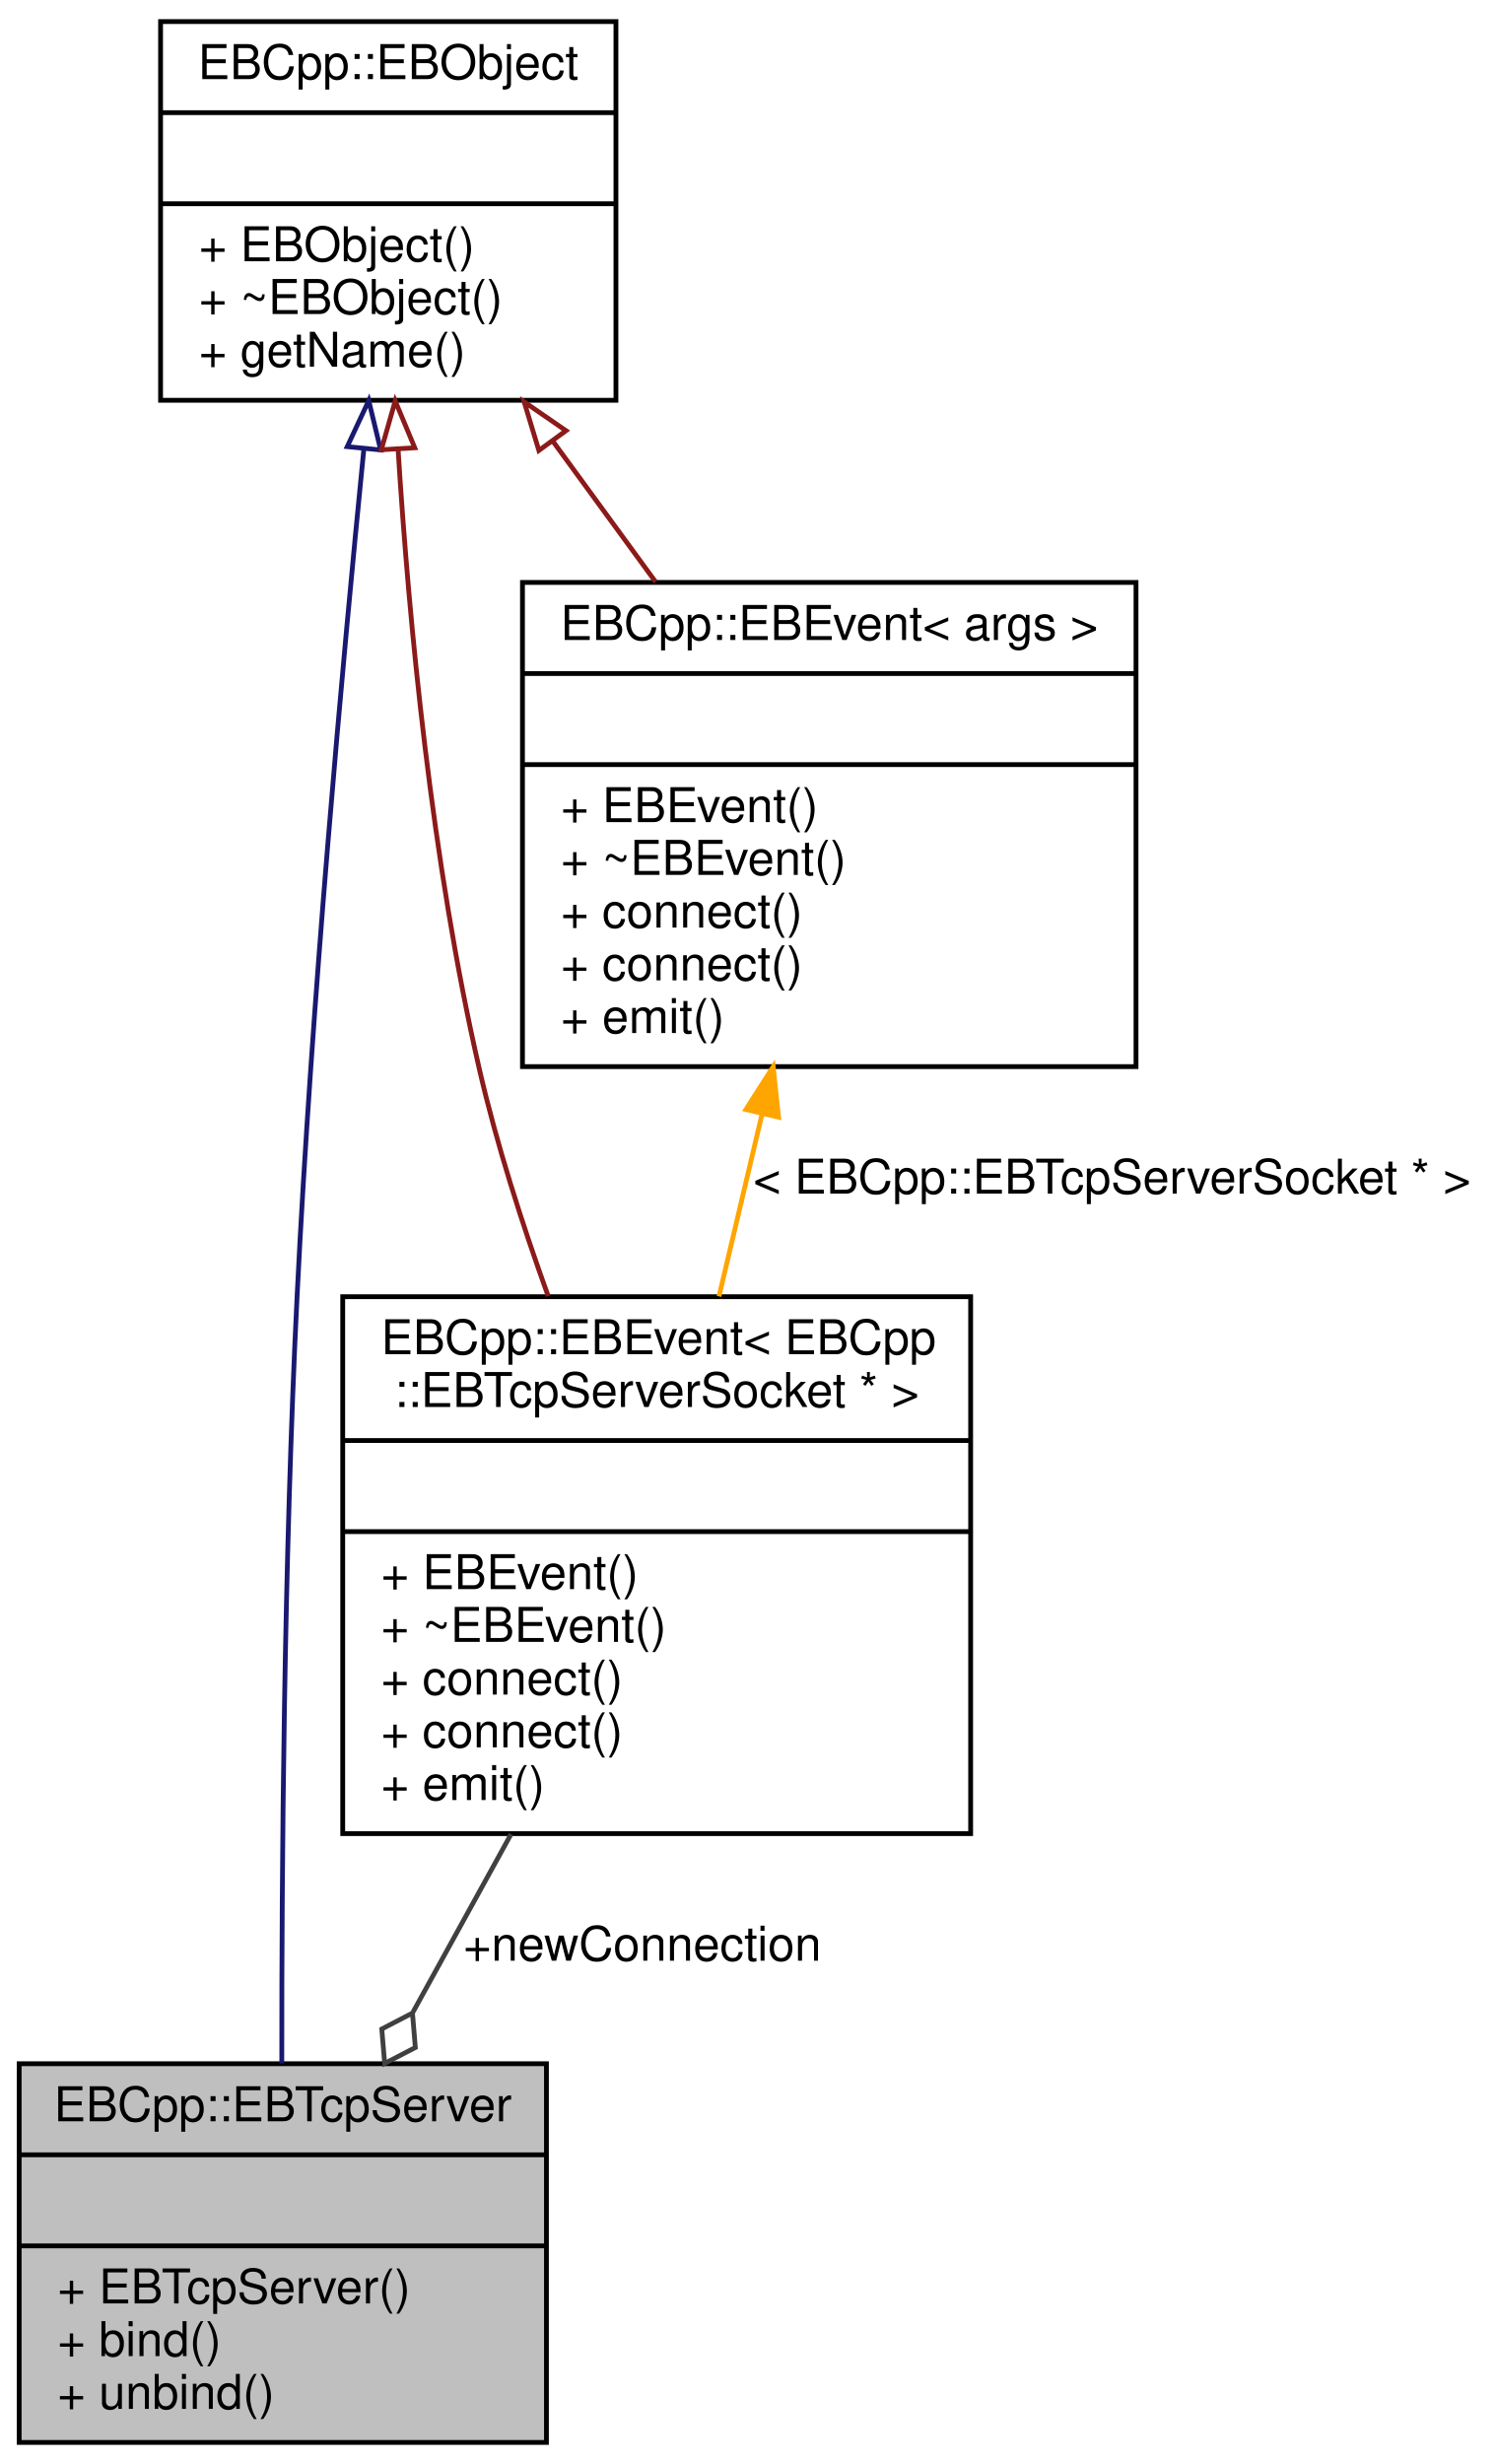
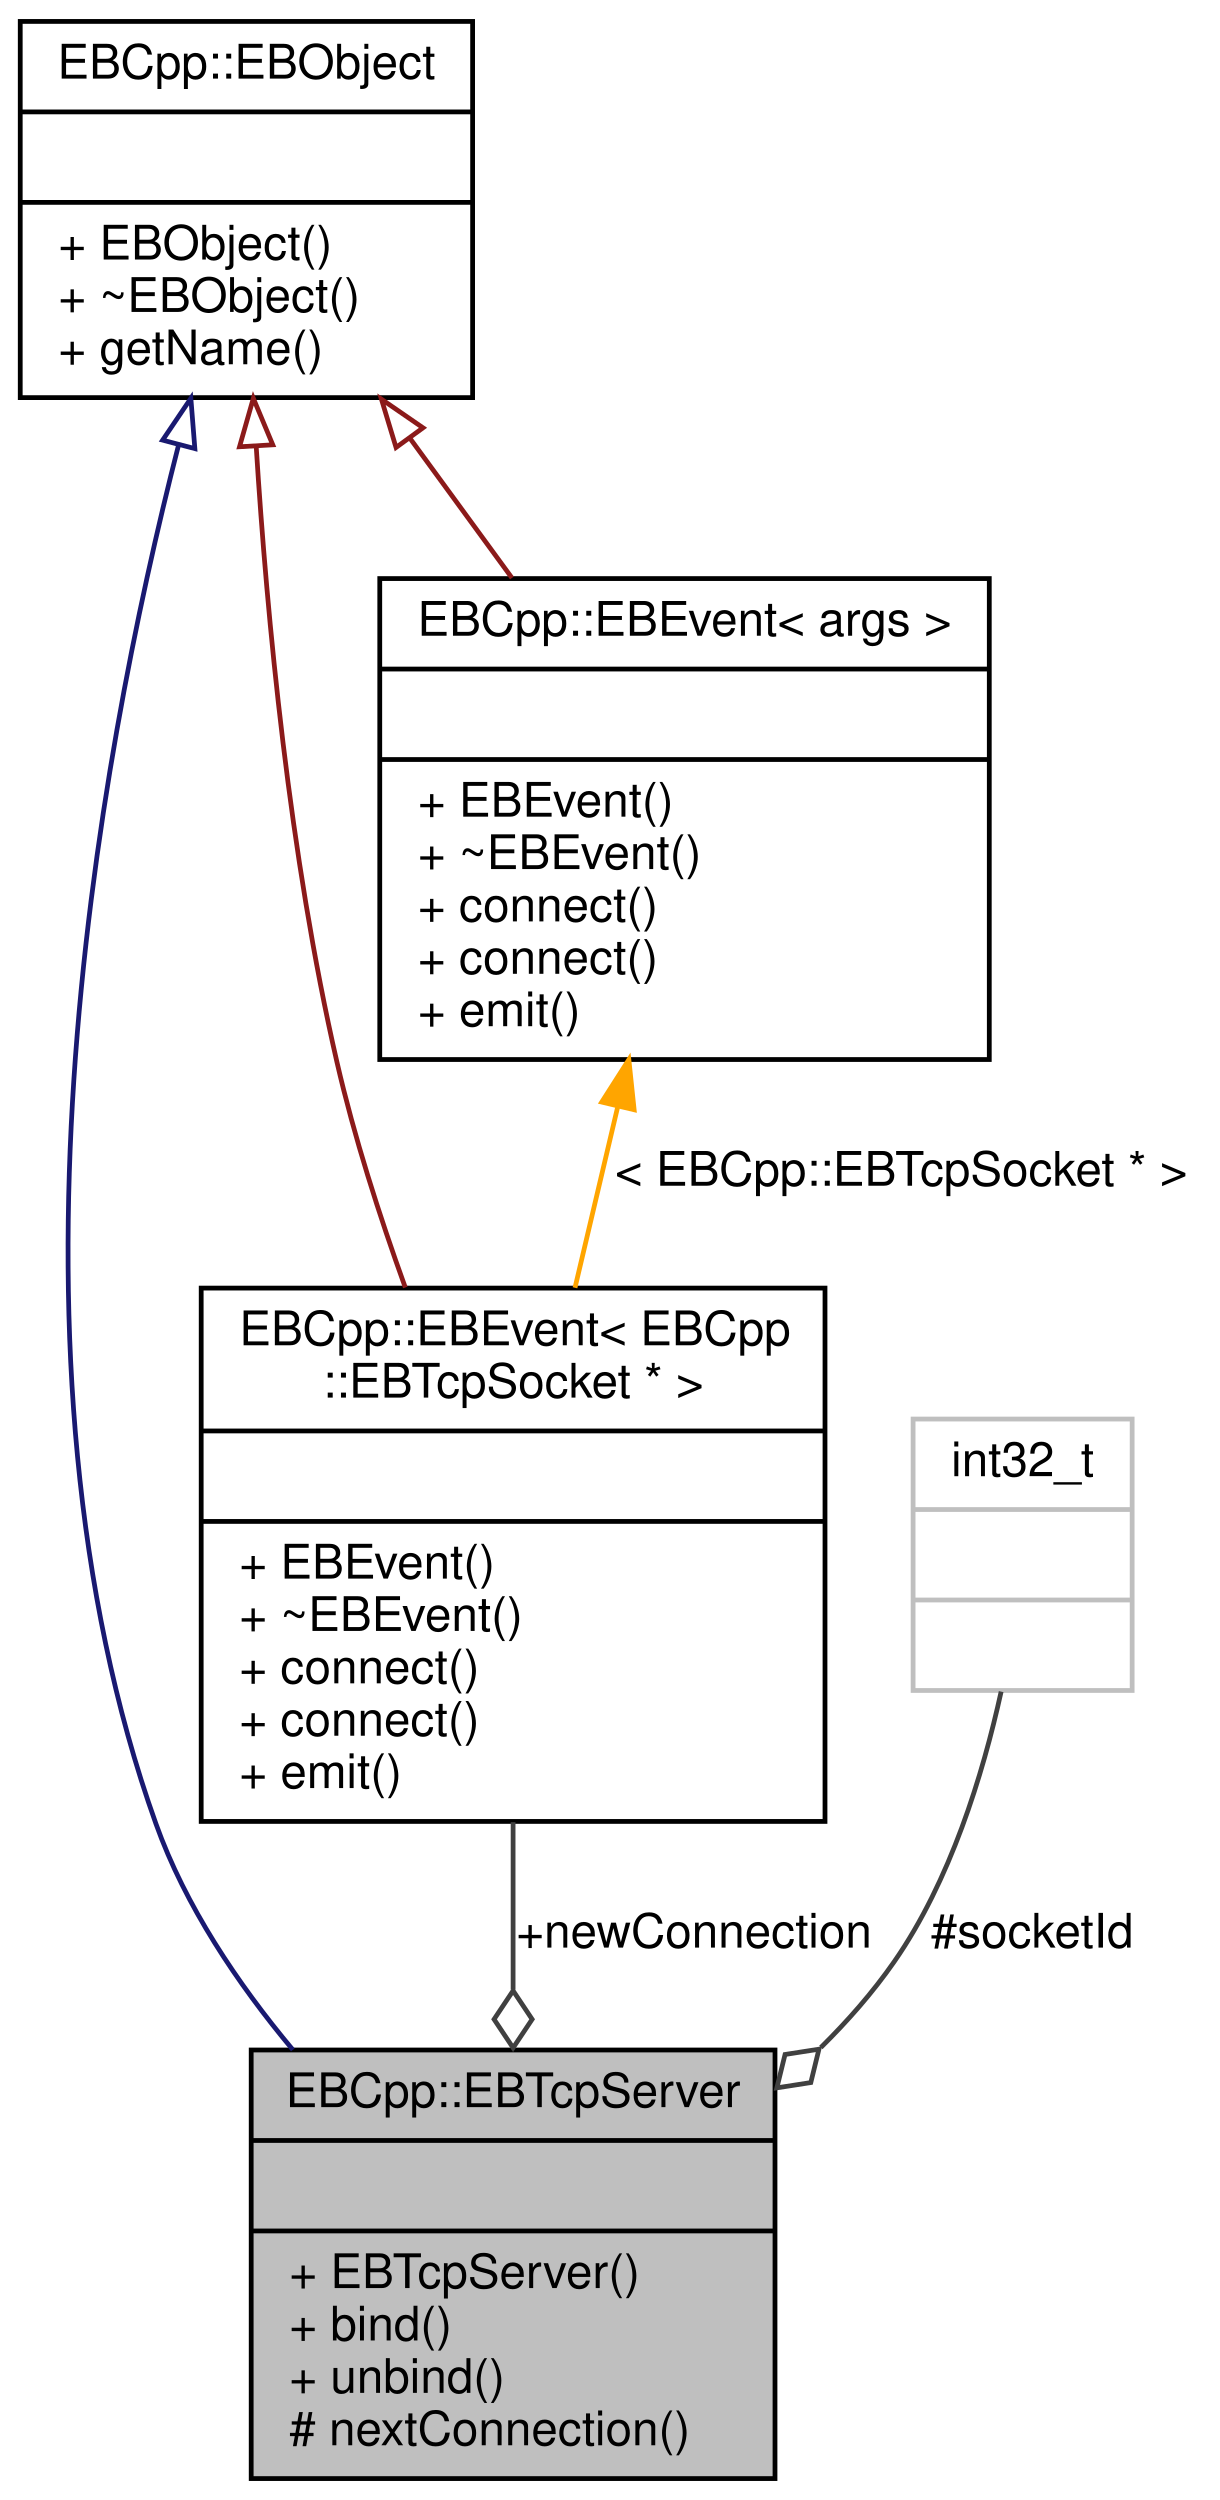
- <svg xmlns="http://www.w3.org/2000/svg" xmlns:xlink="http://www.w3.org/1999/xlink" width="312pt" height="514pt" viewBox="0.00 0.00 312.00 514.00">
-   <g id="graph0" class="graph" transform="scale(1 1) rotate(0) translate(4 510)">
+ <svg xmlns="http://www.w3.org/2000/svg" xmlns:xlink="http://www.w3.org/1999/xlink" width="256pt" height="525pt" viewBox="0.00 0.00 255.50 525.00">
+   <g id="graph0" class="graph" transform="scale(1 1) rotate(0) translate(4 521)">
    <g id="node1" class="node">
      <g id="a_node1">
        <a xlink:title="Creates a TCP server.">
-           <polygon fill="#bfbfbf" stroke="black" points="0,-0.5 0,-79.5 110,-79.5 110,-0.5 0,-0.5" />
-           <text text-anchor="middle" x="55" y="-67.5" font-family="Helvetica,sans-Serif" font-size="10.00">EBCpp::EBTcpServer</text>
-           <polyline fill="none" stroke="black" points="0,-60.5 110,-60.5 " />
-           <text text-anchor="middle" x="55" y="-48.5" font-family="Helvetica,sans-Serif" font-size="10.00"> </text>
-           <polyline fill="none" stroke="black" points="0,-41.5 110,-41.5 " />
-           <text text-anchor="start" x="8" y="-29.5" font-family="Helvetica,sans-Serif" font-size="10.00">+ EBTcpServer()</text>
-           <text text-anchor="start" x="8" y="-18.5" font-family="Helvetica,sans-Serif" font-size="10.00">+ bind()</text>
-           <text text-anchor="start" x="8" y="-7.5" font-family="Helvetica,sans-Serif" font-size="10.00">+ unbind()</text>
+           <polygon fill="#bfbfbf" stroke="black" points="48.5,-0.5 48.5,-90.5 158.5,-90.5 158.5,-0.5 48.5,-0.5" />
+           <text text-anchor="middle" x="103.5" y="-78.5" font-family="Helvetica,sans-Serif" font-size="10.00">EBCpp::EBTcpServer</text>
+           <polyline fill="none" stroke="black" points="48.5,-71.5 158.5,-71.5 " />
+           <text text-anchor="middle" x="103.5" y="-59.5" font-family="Helvetica,sans-Serif" font-size="10.00"> </text>
+           <polyline fill="none" stroke="black" points="48.5,-52.5 158.5,-52.5 " />
+           <text text-anchor="start" x="56.5" y="-40.5" font-family="Helvetica,sans-Serif" font-size="10.00">+ EBTcpServer()</text>
+           <text text-anchor="start" x="56.5" y="-29.5" font-family="Helvetica,sans-Serif" font-size="10.00">+ bind()</text>
+           <text text-anchor="start" x="56.5" y="-18.5" font-family="Helvetica,sans-Serif" font-size="10.00">+ unbind()</text>
+           <text text-anchor="start" x="56.5" y="-7.5" font-family="Helvetica,sans-Serif" font-size="10.00"># nextConnection()</text>
        </a>
      </g>
    </g>
    <g id="node2" class="node">
      <g id="a_node2">
        <a xlink:href="class_e_b_cpp_1_1_e_b_object.html" target="_top" xlink:title="The core object. Every object from EBCpp must inherit this.">
-           <polygon fill="none" stroke="black" points="29.5,-426.5 29.5,-505.5 124.5,-505.5 124.5,-426.5 29.5,-426.5" />
-           <text text-anchor="middle" x="77" y="-493.5" font-family="Helvetica,sans-Serif" font-size="10.00">EBCpp::EBObject</text>
-           <polyline fill="none" stroke="black" points="29.5,-486.5 124.5,-486.5 " />
-           <text text-anchor="middle" x="77" y="-474.5" font-family="Helvetica,sans-Serif" font-size="10.00"> </text>
-           <polyline fill="none" stroke="black" points="29.5,-467.5 124.5,-467.5 " />
-           <text text-anchor="start" x="37.5" y="-455.5" font-family="Helvetica,sans-Serif" font-size="10.00">+ EBObject()</text>
-           <text text-anchor="start" x="37.5" y="-444.5" font-family="Helvetica,sans-Serif" font-size="10.00">+ ~EBObject()</text>
-           <text text-anchor="start" x="37.5" y="-433.5" font-family="Helvetica,sans-Serif" font-size="10.00">+ getName()</text>
+           <polygon fill="none" stroke="black" points="0,-437.5 0,-516.5 95,-516.5 95,-437.5 0,-437.5" />
+           <text text-anchor="middle" x="47.5" y="-504.5" font-family="Helvetica,sans-Serif" font-size="10.00">EBCpp::EBObject</text>
+           <polyline fill="none" stroke="black" points="0,-497.5 95,-497.5 " />
+           <text text-anchor="middle" x="47.5" y="-485.5" font-family="Helvetica,sans-Serif" font-size="10.00"> </text>
+           <polyline fill="none" stroke="black" points="0,-478.5 95,-478.5 " />
+           <text text-anchor="start" x="8" y="-466.5" font-family="Helvetica,sans-Serif" font-size="10.00">+ EBObject()</text>
+           <text text-anchor="start" x="8" y="-455.5" font-family="Helvetica,sans-Serif" font-size="10.00">+ ~EBObject()</text>
+           <text text-anchor="start" x="8" y="-444.5" font-family="Helvetica,sans-Serif" font-size="10.00">+ getName()</text>
        </a>
      </g>
    </g>
    <g id="edge1" class="edge">
-       <path fill="none" stroke="midnightblue" d="M71.9,-416.25C67.38,-370.73 61.02,-300.84 58,-240 55.23,-184.27 54.76,-119.65 54.79,-79.55" />
-       <polygon fill="none" stroke="midnightblue" points="68.44,-416.83 72.93,-426.44 75.41,-416.14 68.44,-416.83" />
+       <path fill="none" stroke="midnightblue" d="M33.23,-427.47C16.01,-360.26 -6.55,-236.04 28.5,-138 34.65,-120.79 45.59,-104.48 57.25,-90.54" />
+       <polygon fill="none" stroke="midnightblue" points="29.9,-428.57 35.83,-437.35 36.67,-426.79 29.9,-428.57" />
+     </g>
+     <g id="node4" class="node">
+       <g id="a_node4">
+         <a xlink:href="class_e_b_cpp_1_1_e_b_event.html" target="_top" xlink:title=" ">
+           <polygon fill="none" stroke="black" points="38,-138.5 38,-250.5 169,-250.5 169,-138.5 38,-138.5" />
+           <text text-anchor="start" x="46" y="-238.5" font-family="Helvetica,sans-Serif" font-size="10.00">EBCpp::EBEvent&lt; EBCpp</text>
+           <text text-anchor="middle" x="103.5" y="-227.5" font-family="Helvetica,sans-Serif" font-size="10.00">::EBTcpSocket * &gt;</text>
+           <polyline fill="none" stroke="black" points="38,-220.5 169,-220.5 " />
+           <text text-anchor="middle" x="103.5" y="-208.5" font-family="Helvetica,sans-Serif" font-size="10.00"> </text>
+           <polyline fill="none" stroke="black" points="38,-201.5 169,-201.5 " />
+           <text text-anchor="start" x="46" y="-189.5" font-family="Helvetica,sans-Serif" font-size="10.00">+ EBEvent()</text>
+           <text text-anchor="start" x="46" y="-178.5" font-family="Helvetica,sans-Serif" font-size="10.00">+ ~EBEvent()</text>
+           <text text-anchor="start" x="46" y="-167.5" font-family="Helvetica,sans-Serif" font-size="10.00">+ connect()</text>
+           <text text-anchor="start" x="46" y="-156.5" font-family="Helvetica,sans-Serif" font-size="10.00">+ connect()</text>
+           <text text-anchor="start" x="46" y="-145.5" font-family="Helvetica,sans-Serif" font-size="10.00">+ emit()</text>
+         </a>
+       </g>
+     </g>
+     <g id="edge4" class="edge">
+       <path fill="none" stroke="#8b1a1a" d="M49.56,-427.12C51.83,-391.06 56.6,-341 66.5,-298 70.11,-282.33 75.4,-265.76 80.86,-250.63" />
+       <polygon fill="none" stroke="#8b1a1a" points="46.05,-427.18 48.95,-437.36 53.03,-427.59 46.05,-427.18" />
+     </g>
+     <g id="node5" class="node">
+       <g id="a_node5">
+         <a xlink:href="class_e_b_cpp_1_1_e_b_event.html" target="_top" xlink:title="This objects handles an event.">
+           <polygon fill="none" stroke="black" points="75.5,-298.5 75.5,-399.5 203.5,-399.5 203.5,-298.5 75.5,-298.5" />
+           <text text-anchor="middle" x="139.5" y="-387.5" font-family="Helvetica,sans-Serif" font-size="10.00">EBCpp::EBEvent&lt; args &gt;</text>
+           <polyline fill="none" stroke="black" points="75.5,-380.5 203.5,-380.5 " />
+           <text text-anchor="middle" x="139.5" y="-368.5" font-family="Helvetica,sans-Serif" font-size="10.00"> </text>
+           <polyline fill="none" stroke="black" points="75.5,-361.5 203.5,-361.5 " />
+           <text text-anchor="start" x="83.5" y="-349.5" font-family="Helvetica,sans-Serif" font-size="10.00">+ EBEvent()</text>
+           <text text-anchor="start" x="83.5" y="-338.5" font-family="Helvetica,sans-Serif" font-size="10.00">+ ~EBEvent()</text>
+           <text text-anchor="start" x="83.5" y="-327.5" font-family="Helvetica,sans-Serif" font-size="10.00">+ connect()</text>
+           <text text-anchor="start" x="83.5" y="-316.5" font-family="Helvetica,sans-Serif" font-size="10.00">+ connect()</text>
+           <text text-anchor="start" x="83.5" y="-305.5" font-family="Helvetica,sans-Serif" font-size="10.00">+ emit()</text>
+         </a>
+       </g>
+     </g>
+     <g id="edge6" class="edge">
+       <path fill="none" stroke="#8b1a1a" d="M81.87,-428.92C88.85,-419.36 96.22,-409.28 103.26,-399.63" />
+       <polygon fill="none" stroke="#8b1a1a" points="78.92,-427.03 75.85,-437.17 84.58,-431.16 78.92,-427.03" />
    </g>
    <g id="node3" class="node">
      <g id="a_node3">
-         <a xlink:href="class_e_b_cpp_1_1_e_b_event.html" target="_top" xlink:title=" ">
-           <polygon fill="none" stroke="black" points="67.5,-127.5 67.5,-239.5 198.5,-239.5 198.5,-127.5 67.5,-127.5" />
-           <text text-anchor="start" x="75.5" y="-227.5" font-family="Helvetica,sans-Serif" font-size="10.00">EBCpp::EBEvent&lt; EBCpp</text>
-           <text text-anchor="middle" x="133" y="-216.5" font-family="Helvetica,sans-Serif" font-size="10.00">::EBTcpServerSocket * &gt;</text>
-           <polyline fill="none" stroke="black" points="67.5,-209.5 198.5,-209.5 " />
-           <text text-anchor="middle" x="133" y="-197.5" font-family="Helvetica,sans-Serif" font-size="10.00"> </text>
-           <polyline fill="none" stroke="black" points="67.5,-190.5 198.5,-190.5 " />
-           <text text-anchor="start" x="75.5" y="-178.5" font-family="Helvetica,sans-Serif" font-size="10.00">+ EBEvent()</text>
-           <text text-anchor="start" x="75.5" y="-167.5" font-family="Helvetica,sans-Serif" font-size="10.00">+ ~EBEvent()</text>
-           <text text-anchor="start" x="75.5" y="-156.5" font-family="Helvetica,sans-Serif" font-size="10.00">+ connect()</text>
-           <text text-anchor="start" x="75.5" y="-145.5" font-family="Helvetica,sans-Serif" font-size="10.00">+ connect()</text>
-           <text text-anchor="start" x="75.5" y="-134.5" font-family="Helvetica,sans-Serif" font-size="10.00">+ emit()</text>
+         <a xlink:title=" ">
+           <polygon fill="none" stroke="#bfbfbf" points="187.5,-166 187.5,-223 233.5,-223 233.5,-166 187.5,-166" />
+           <text text-anchor="middle" x="210.5" y="-211" font-family="Helvetica,sans-Serif" font-size="10.00">int32_t</text>
+           <polyline fill="none" stroke="#bfbfbf" points="187.5,-204 233.5,-204 " />
+           <text text-anchor="middle" x="210.5" y="-192" font-family="Helvetica,sans-Serif" font-size="10.00"> </text>
+           <polyline fill="none" stroke="#bfbfbf" points="187.5,-185 233.5,-185 " />
+           <text text-anchor="middle" x="210.5" y="-173" font-family="Helvetica,sans-Serif" font-size="10.00"> </text>
        </a>
      </g>
    </g>
+     <g id="edge2" class="edge">
+       <path fill="none" stroke="#404040" d="M205.99,-165.76C202.14,-148.29 195.3,-125.93 183.5,-109 179.07,-102.64 173.8,-96.62 168.12,-91.02" />
+       <polygon fill="none" stroke="#404040" points="167.73,-90.67 160.61,-89.56 158.89,-82.55 166.02,-83.66 167.73,-90.67" />
+       <text text-anchor="middle" x="212.5" y="-112" font-family="Helvetica,sans-Serif" font-size="10.00"> #socketId</text>
+     </g>
    <g id="edge3" class="edge">
-       <path fill="none" stroke="#8b1a1a" d="M79.06,-416.12C81.33,-380.06 86.1,-330 96,-287 99.61,-271.33 104.9,-254.76 110.36,-239.63" />
-       <polygon fill="none" stroke="#8b1a1a" points="75.55,-416.18 78.45,-426.36 82.53,-416.59 75.55,-416.18" />
-     </g>
-     <g id="node4" class="node">
-       <g id="a_node4">
-         <a xlink:href="class_e_b_cpp_1_1_e_b_event.html" target="_top" xlink:title="This objects handles an event.">
-           <polygon fill="none" stroke="black" points="105,-287.5 105,-388.5 233,-388.5 233,-287.5 105,-287.5" />
-           <text text-anchor="middle" x="169" y="-376.5" font-family="Helvetica,sans-Serif" font-size="10.00">EBCpp::EBEvent&lt; args &gt;</text>
-           <polyline fill="none" stroke="black" points="105,-369.5 233,-369.5 " />
-           <text text-anchor="middle" x="169" y="-357.5" font-family="Helvetica,sans-Serif" font-size="10.00"> </text>
-           <polyline fill="none" stroke="black" points="105,-350.5 233,-350.5 " />
-           <text text-anchor="start" x="113" y="-338.5" font-family="Helvetica,sans-Serif" font-size="10.00">+ EBEvent()</text>
-           <text text-anchor="start" x="113" y="-327.5" font-family="Helvetica,sans-Serif" font-size="10.00">+ ~EBEvent()</text>
-           <text text-anchor="start" x="113" y="-316.5" font-family="Helvetica,sans-Serif" font-size="10.00">+ connect()</text>
-           <text text-anchor="start" x="113" y="-305.5" font-family="Helvetica,sans-Serif" font-size="10.00">+ connect()</text>
-           <text text-anchor="start" x="113" y="-294.5" font-family="Helvetica,sans-Serif" font-size="10.00">+ emit()</text>
-         </a>
-       </g>
+       <path fill="none" stroke="#404040" d="M103.5,-138.34C103.5,-126.86 103.5,-114.73 103.5,-103.19" />
+       <polygon fill="none" stroke="#404040" points="103.5,-102.95 99.5,-96.95 103.5,-90.95 107.5,-96.95 103.5,-102.95" />
+       <text text-anchor="middle" x="141.5" y="-112" font-family="Helvetica,sans-Serif" font-size="10.00"> +newConnection</text>
    </g>
    <g id="edge5" class="edge">
-       <path fill="none" stroke="#8b1a1a" d="M111.37,-417.92C118.35,-408.36 125.72,-398.28 132.76,-388.63" />
-       <polygon fill="none" stroke="#8b1a1a" points="108.42,-416.03 105.35,-426.17 114.08,-420.16 108.42,-416.03" />
-     </g>
-     <g id="edge2" class="edge">
-       <path fill="none" stroke="#404040" d="M102.62,-127.39C95.87,-115.15 88.76,-102.25 82.16,-90.27" />
-       <polygon fill="none" stroke="#404040" points="82.05,-90.07 75.65,-86.74 76.25,-79.56 82.65,-82.88 82.05,-90.07" />
-       <text text-anchor="middle" x="130" y="-101" font-family="Helvetica,sans-Serif" font-size="10.00"> +newConnection</text>
-     </g>
-     <g id="edge4" class="edge">
-       <path fill="none" stroke="orange" d="M154.98,-277.61C152.02,-265.09 148.92,-251.92 146,-239.57" />
-       <polygon fill="orange" stroke="orange" points="151.61,-278.56 157.31,-287.49 158.42,-276.95 151.61,-278.56" />
-       <text text-anchor="middle" x="228" y="-261" font-family="Helvetica,sans-Serif" font-size="10.00"> &lt; EBCpp::EBTcpServerSocket * &gt;</text>
+       <path fill="none" stroke="orange" d="M125.48,-288.61C122.52,-276.09 119.42,-262.92 116.5,-250.57" />
+       <polygon fill="orange" stroke="orange" points="122.11,-289.56 127.81,-298.49 128.92,-287.95 122.11,-289.56" />
+       <text text-anchor="middle" x="185" y="-272" font-family="Helvetica,sans-Serif" font-size="10.00"> &lt; EBCpp::EBTcpSocket * &gt;</text>
    </g>
  </g>
</svg>
